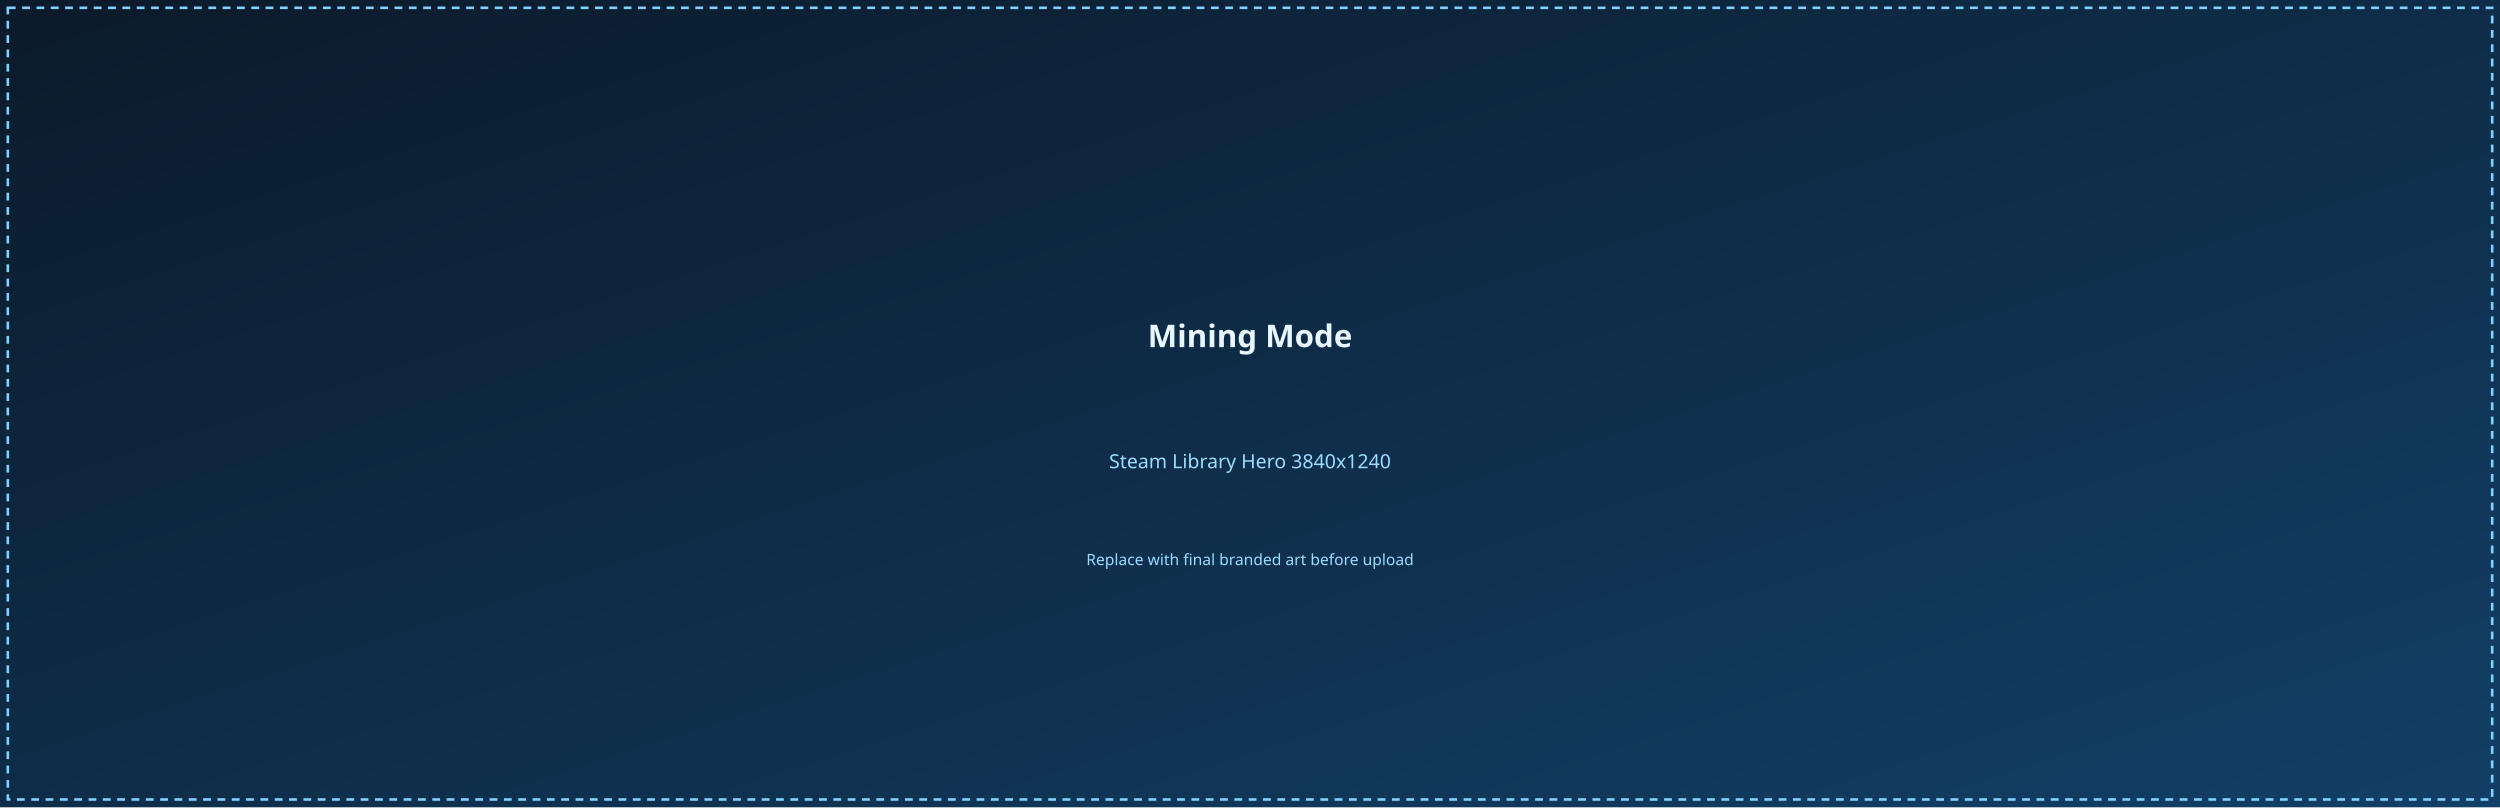
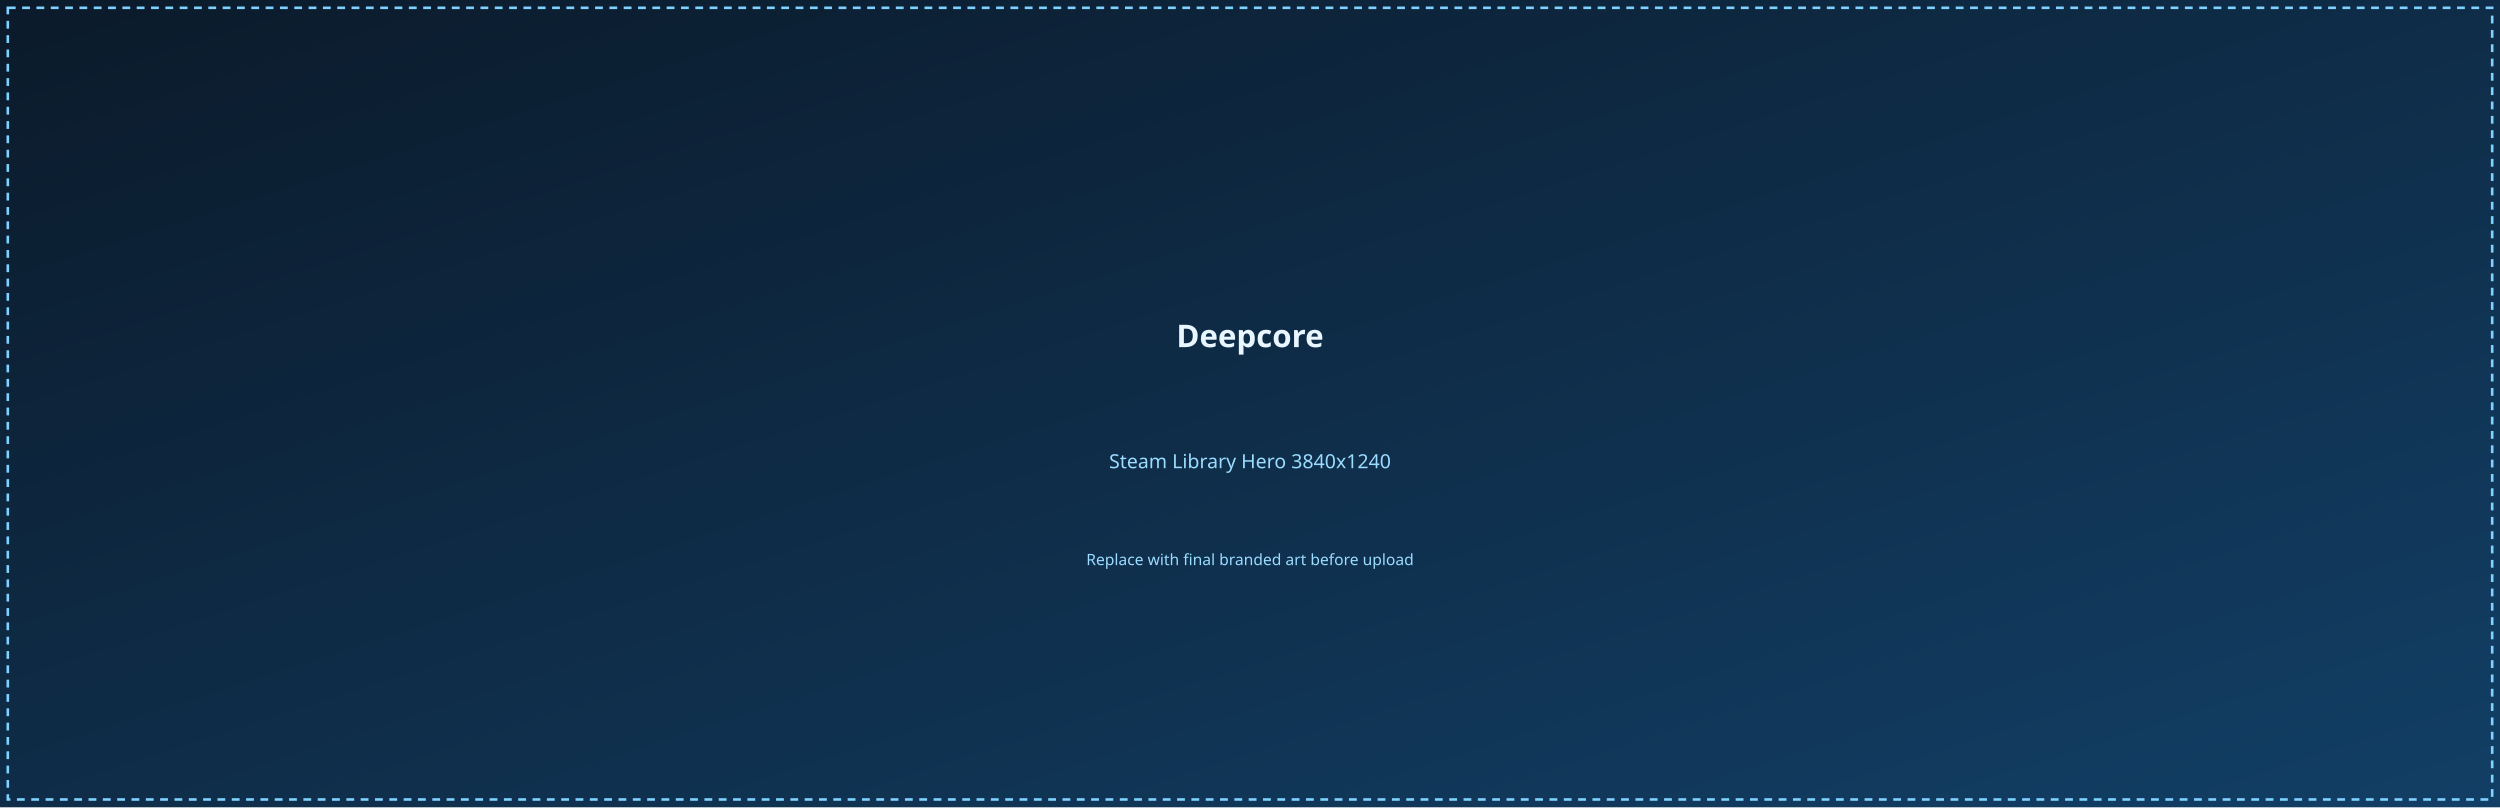
<svg xmlns="http://www.w3.org/2000/svg" width="3840" height="1240" viewBox="0 0 3840 1240">
  <defs>
    <linearGradient id="bg" x1="0" y1="0" x2="1" y2="1">
      <stop offset="0%" stop-color="#0b1a2a" />
      <stop offset="100%" stop-color="#123f66" />
    </linearGradient>
  </defs>
  <rect width="100%" height="100%" fill="url(#bg)" />
  <rect x="12" y="12" width="3816" height="1216" fill="none" stroke="#7fd1ff" stroke-width="4" stroke-dasharray="12 10" />
-   <text x="50%" y="43%" fill="#e7f6ff" text-anchor="middle" font-family="Verdana, sans-serif" font-size="48" font-weight="700">Mining Mode</text>
+   <text x="50%" y="43%" fill="#e7f6ff" text-anchor="middle" font-family="Verdana, sans-serif" font-size="48" font-weight="700">Deepcore</text>
  <text x="50%" y="58%" fill="#9bdcff" text-anchor="middle" font-family="Verdana, sans-serif" font-size="30">Steam Library Hero 3840x1240</text>
  <text x="50%" y="70%" fill="#9bdcff" text-anchor="middle" font-family="Verdana, sans-serif" font-size="24">Replace with final branded art before upload</text>
</svg>
